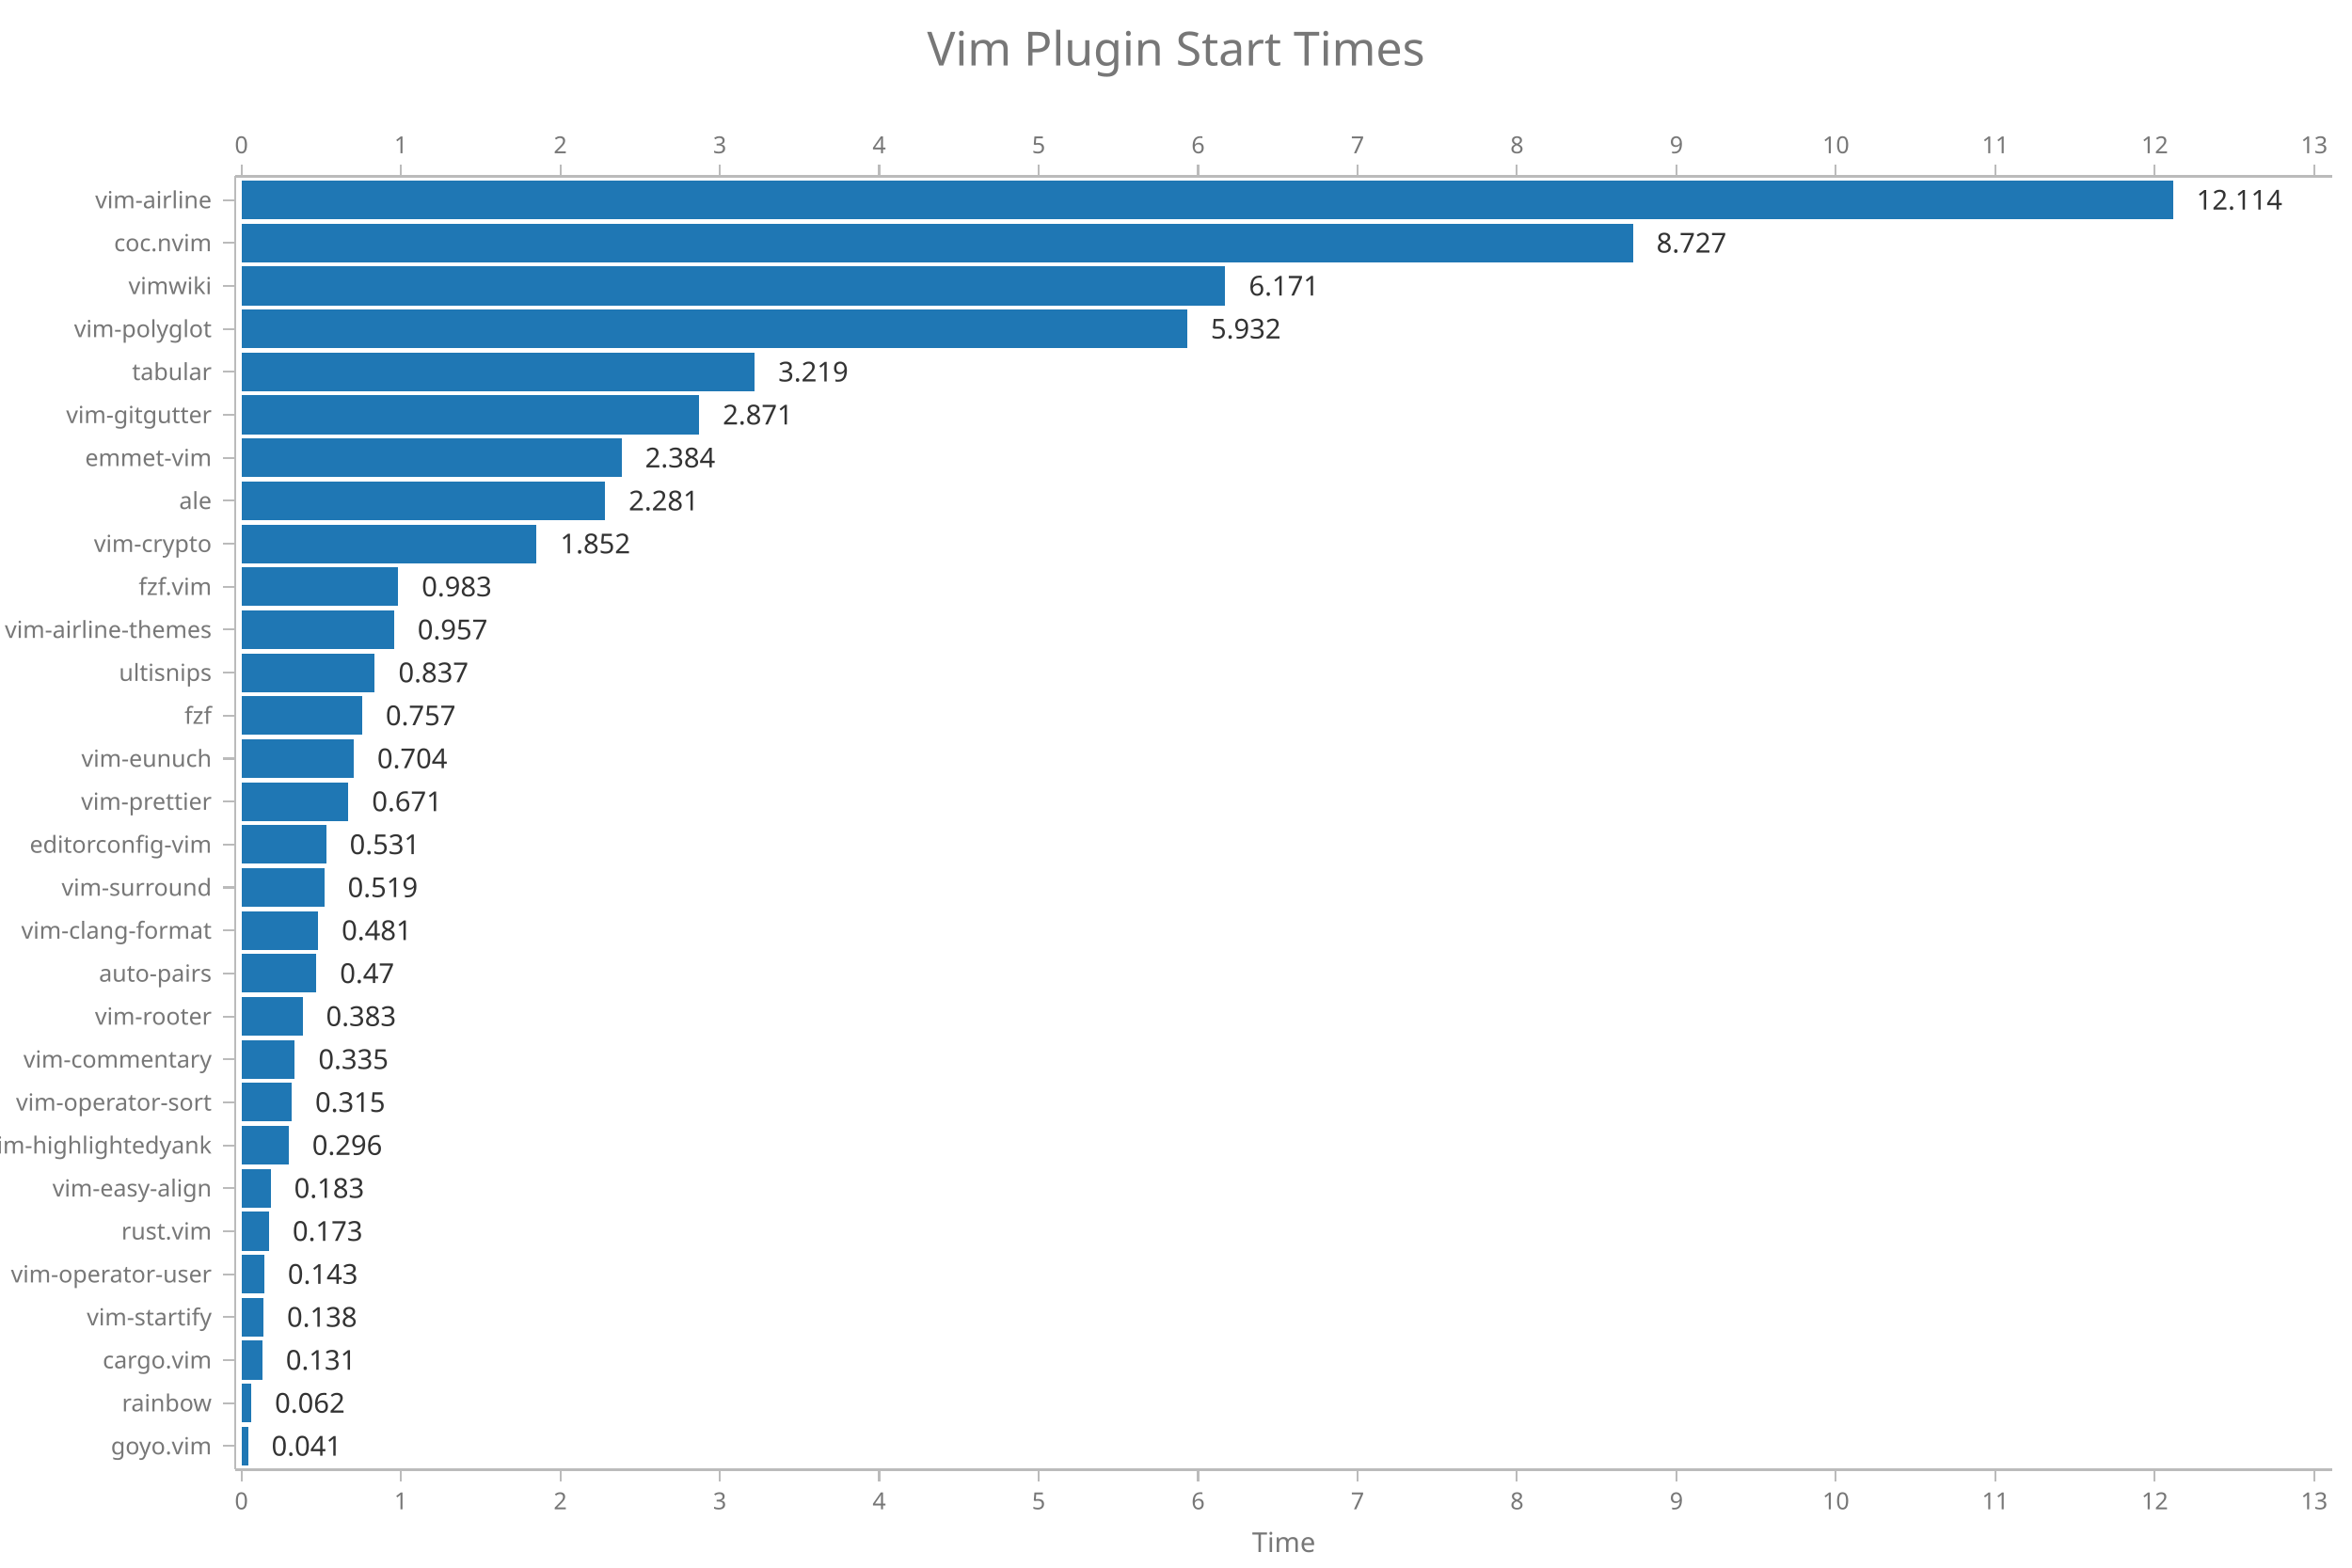
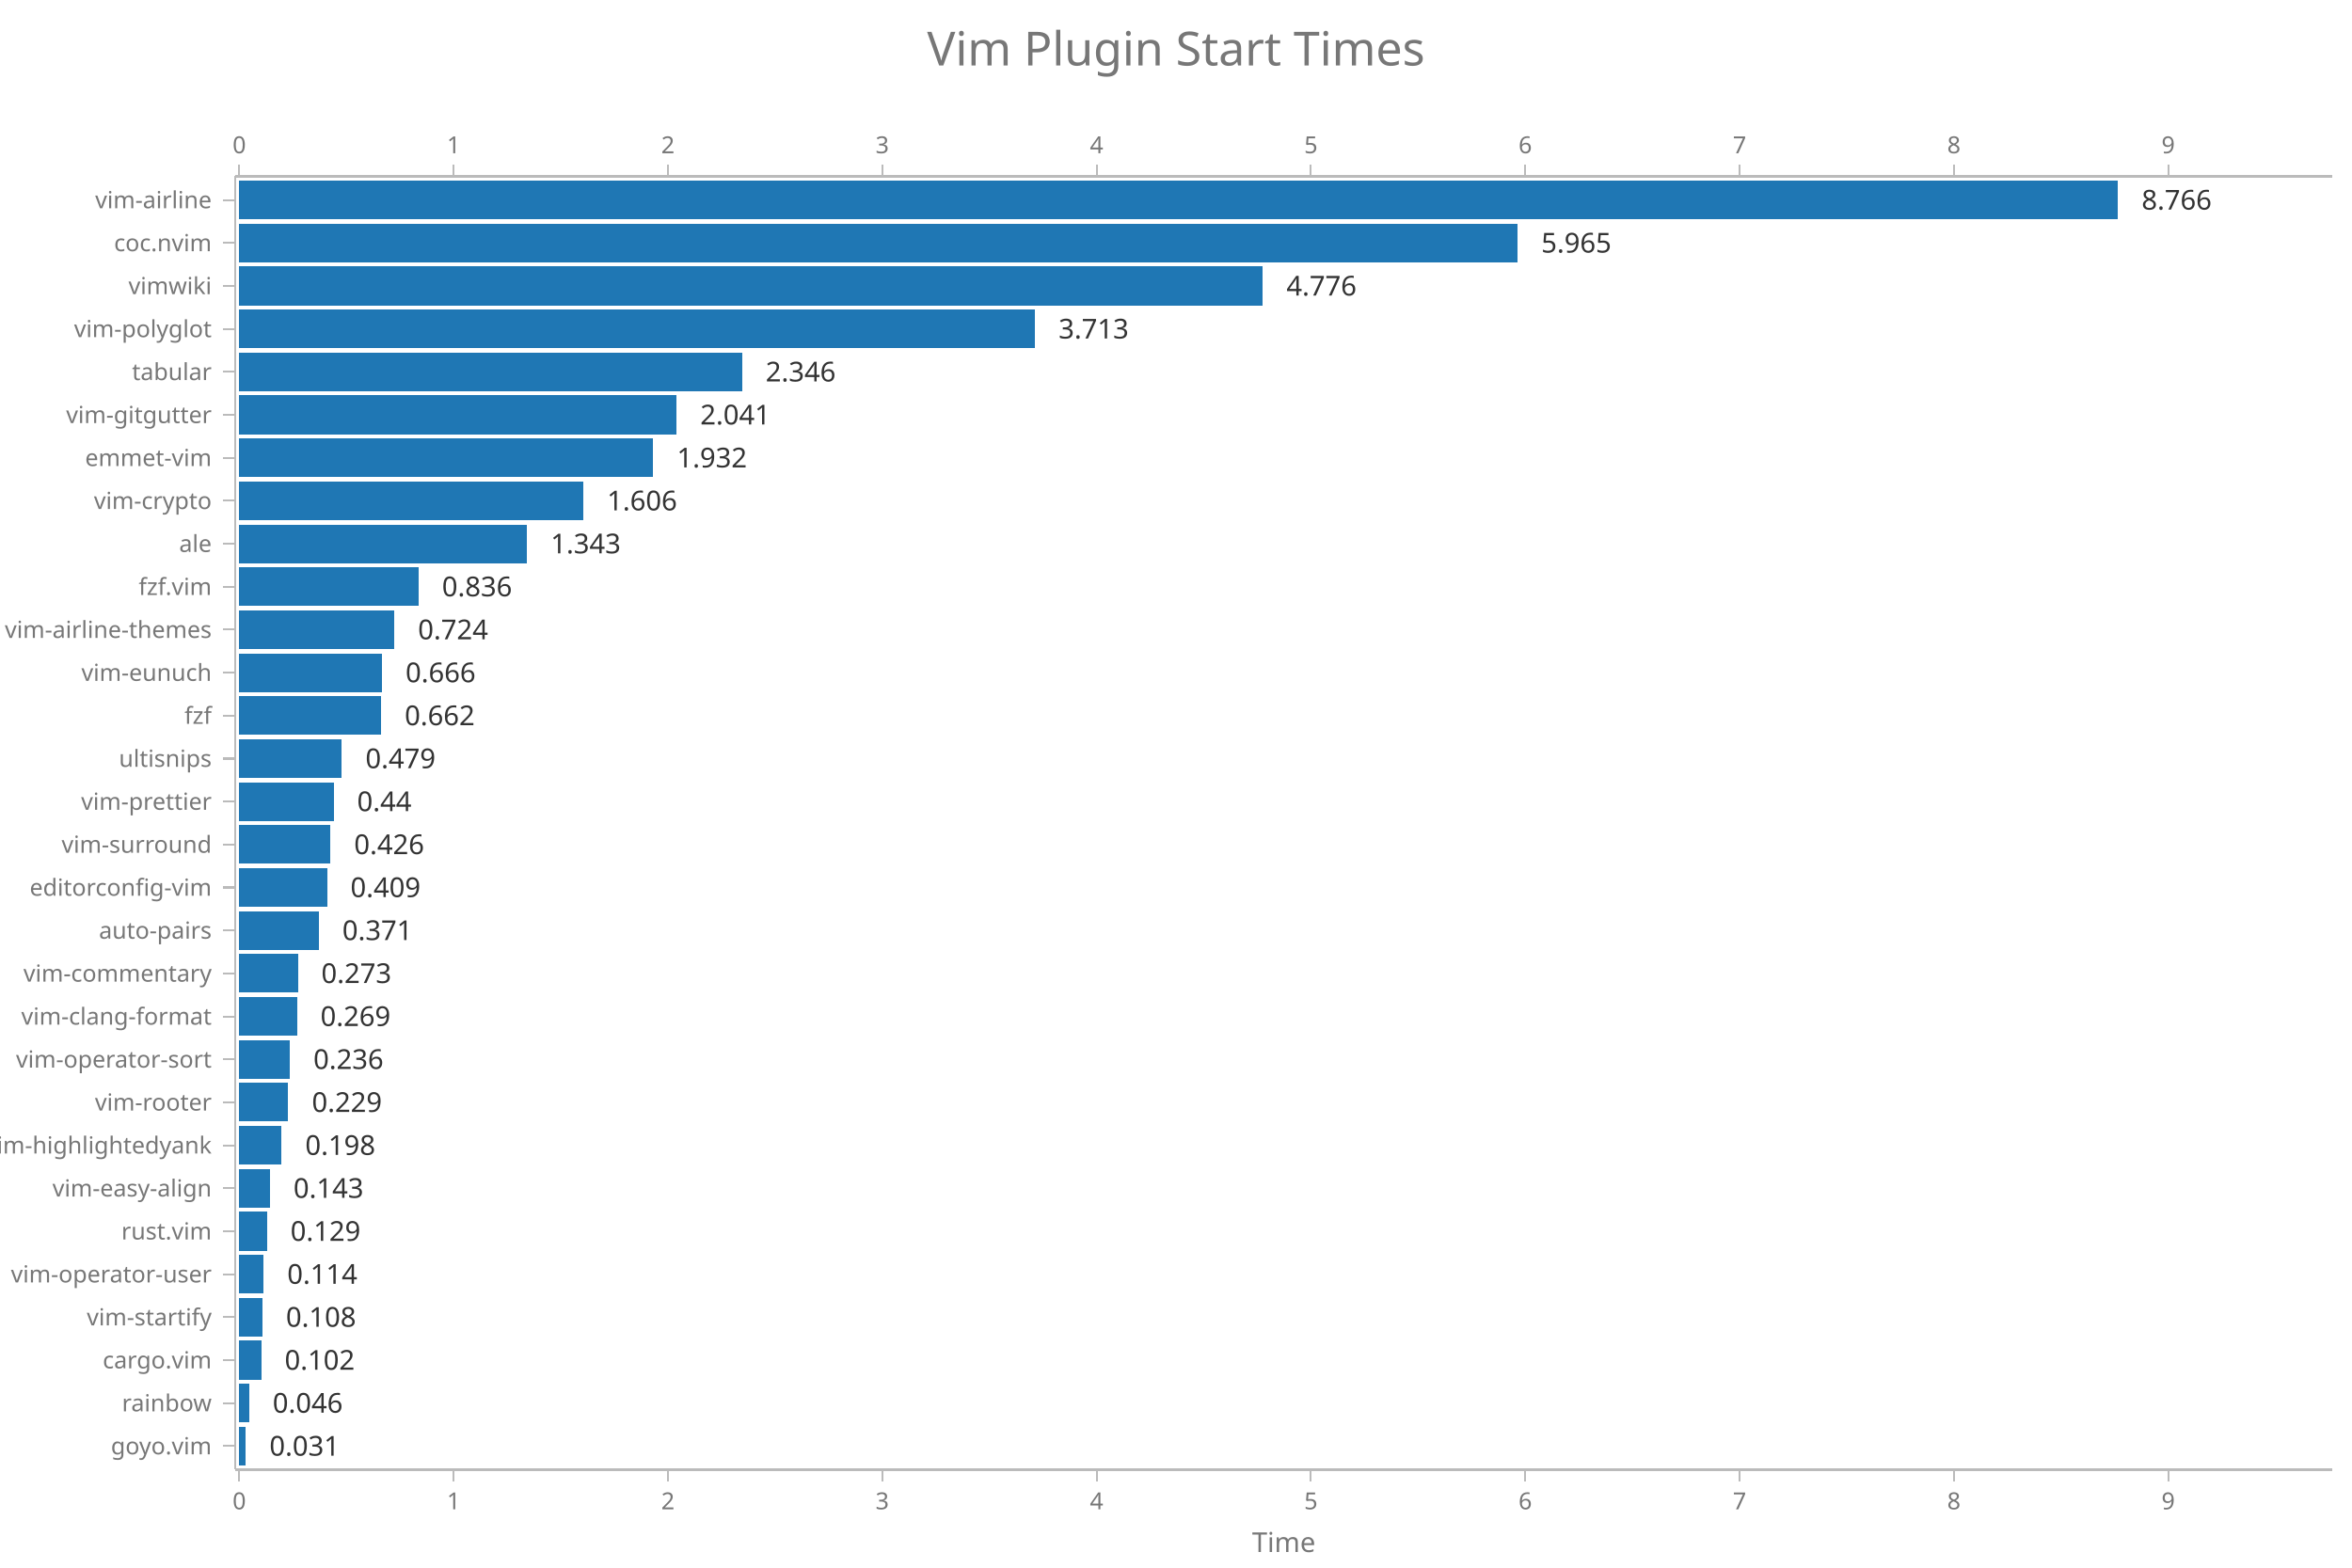
<svg xmlns="http://www.w3.org/2000/svg" height="800" viewBox="0 0 1200 800" width="1200">
  <g class="g-chart">
    <g class="g-title" transform="translate(600,25)">
      <text dy=".35em" fill="#777" font-family="sans-serif" font-size="24px" text-anchor="middle" x="0" y="0">
Vim Plugin Start Times
</text>
    </g>
    <g class="x-axis" transform="translate(120,90)">
      <line shape-rendering="crispEdges" stroke="#bbbbbb" stroke-width="1" x1="0" x2="1070" y1="0" y2="0" />
-       <g class="tick" transform="translate(3.17266,0)">
+       <g class="tick" transform="translate(2.07767,0)">
        <line shape-rendering="crispEdges" stroke="#bbbbbb" stroke-width="1px" x1="0" x2="0" y1="0" y2="-6" />
        <text dy=".35em" fill="#777" font-family="sans-serif" font-size="12px" text-anchor="middle" transform="rotate(0,0,-16)" x="0" y="-16">
0
</text>
      </g>
-       <g class="tick" transform="translate(84.52293,0)">
+       <g class="tick" transform="translate(111.4287,0)">
        <line shape-rendering="crispEdges" stroke="#bbbbbb" stroke-width="1px" x1="0" x2="0" y1="0" y2="-6" />
        <text dy=".35em" fill="#777" font-family="sans-serif" font-size="12px" text-anchor="middle" transform="rotate(0,0,-16)" x="0" y="-16">
1
</text>
      </g>
-       <g class="tick" transform="translate(165.8732,0)">
+       <g class="tick" transform="translate(220.7798,0)">
        <line shape-rendering="crispEdges" stroke="#bbbbbb" stroke-width="1px" x1="0" x2="0" y1="0" y2="-6" />
        <text dy=".35em" fill="#777" font-family="sans-serif" font-size="12px" text-anchor="middle" transform="rotate(0,0,-16)" x="0" y="-16">
2
</text>
      </g>
-       <g class="tick" transform="translate(247.2235,0)">
+       <g class="tick" transform="translate(330.1308,0)">
        <line shape-rendering="crispEdges" stroke="#bbbbbb" stroke-width="1px" x1="0" x2="0" y1="0" y2="-6" />
        <text dy=".35em" fill="#777" font-family="sans-serif" font-size="12px" text-anchor="middle" transform="rotate(0,0,-16)" x="0" y="-16">
3
</text>
      </g>
-       <g class="tick" transform="translate(328.5737,0)">
+       <g class="tick" transform="translate(439.4819,0)">
        <line shape-rendering="crispEdges" stroke="#bbbbbb" stroke-width="1px" x1="0" x2="0" y1="0" y2="-6" />
        <text dy=".35em" fill="#777" font-family="sans-serif" font-size="12px" text-anchor="middle" transform="rotate(0,0,-16)" x="0" y="-16">
4
</text>
      </g>
-       <g class="tick" transform="translate(409.924,0)">
+       <g class="tick" transform="translate(548.8329,0)">
        <line shape-rendering="crispEdges" stroke="#bbbbbb" stroke-width="1px" x1="0" x2="0" y1="0" y2="-6" />
        <text dy=".35em" fill="#777" font-family="sans-serif" font-size="12px" text-anchor="middle" transform="rotate(0,0,-16)" x="0" y="-16">
5
</text>
      </g>
-       <g class="tick" transform="translate(491.2743,0)">
+       <g class="tick" transform="translate(658.184,0)">
        <line shape-rendering="crispEdges" stroke="#bbbbbb" stroke-width="1px" x1="0" x2="0" y1="0" y2="-6" />
        <text dy=".35em" fill="#777" font-family="sans-serif" font-size="12px" text-anchor="middle" transform="rotate(0,0,-16)" x="0" y="-16">
6
</text>
      </g>
-       <g class="tick" transform="translate(572.6245,0)">
+       <g class="tick" transform="translate(767.535,0)">
        <line shape-rendering="crispEdges" stroke="#bbbbbb" stroke-width="1px" x1="0" x2="0" y1="0" y2="-6" />
        <text dy=".35em" fill="#777" font-family="sans-serif" font-size="12px" text-anchor="middle" transform="rotate(0,0,-16)" x="0" y="-16">
7
</text>
      </g>
-       <g class="tick" transform="translate(653.9747,0)">
+       <g class="tick" transform="translate(876.886,0)">
        <line shape-rendering="crispEdges" stroke="#bbbbbb" stroke-width="1px" x1="0" x2="0" y1="0" y2="-6" />
        <text dy=".35em" fill="#777" font-family="sans-serif" font-size="12px" text-anchor="middle" transform="rotate(0,0,-16)" x="0" y="-16">
8
</text>
      </g>
-       <g class="tick" transform="translate(735.325,0)">
+       <g class="tick" transform="translate(986.2371,0)">
        <line shape-rendering="crispEdges" stroke="#bbbbbb" stroke-width="1px" x1="0" x2="0" y1="0" y2="-6" />
        <text dy=".35em" fill="#777" font-family="sans-serif" font-size="12px" text-anchor="middle" transform="rotate(0,0,-16)" x="0" y="-16">
9
- </text>
-       </g>
-       <g class="tick" transform="translate(816.6752,0)">
-         <line shape-rendering="crispEdges" stroke="#bbbbbb" stroke-width="1px" x1="0" x2="0" y1="0" y2="-6" />
-         <text dy=".35em" fill="#777" font-family="sans-serif" font-size="12px" text-anchor="middle" transform="rotate(0,0,-16)" x="0" y="-16">
- 10
- </text>
-       </g>
-       <g class="tick" transform="translate(898.0255,0)">
-         <line shape-rendering="crispEdges" stroke="#bbbbbb" stroke-width="1px" x1="0" x2="0" y1="0" y2="-6" />
-         <text dy=".35em" fill="#777" font-family="sans-serif" font-size="12px" text-anchor="middle" transform="rotate(0,0,-16)" x="0" y="-16">
- 11
- </text>
-       </g>
-       <g class="tick" transform="translate(979.3758,0)">
-         <line shape-rendering="crispEdges" stroke="#bbbbbb" stroke-width="1px" x1="0" x2="0" y1="0" y2="-6" />
-         <text dy=".35em" fill="#777" font-family="sans-serif" font-size="12px" text-anchor="middle" transform="rotate(0,0,-16)" x="0" y="-16">
- 12
- </text>
-       </g>
-       <g class="tick" transform="translate(1060.726,0)">
-         <line shape-rendering="crispEdges" stroke="#bbbbbb" stroke-width="1px" x1="0" x2="0" y1="0" y2="-6" />
-         <text dy=".35em" fill="#777" font-family="sans-serif" font-size="12px" text-anchor="middle" transform="rotate(0,0,-16)" x="0" y="-16">
- 13
</text>
      </g>
    </g>
    <g class="x-axis" transform="translate(120,750)">
      <line shape-rendering="crispEdges" stroke="#bbbbbb" stroke-width="1" x1="0" x2="1070" y1="0" y2="0" />
-       <g class="tick" transform="translate(3.17266,0)">
+       <g class="tick" transform="translate(2.07767,0)">
        <line shape-rendering="crispEdges" stroke="#bbbbbb" stroke-width="1px" x1="0" x2="0" y1="0" y2="6" />
        <text dy=".35em" fill="#777" font-family="sans-serif" font-size="12px" text-anchor="middle" transform="rotate(0,0,16)" x="0" y="16">
0
</text>
      </g>
-       <g class="tick" transform="translate(84.52293,0)">
+       <g class="tick" transform="translate(111.4287,0)">
        <line shape-rendering="crispEdges" stroke="#bbbbbb" stroke-width="1px" x1="0" x2="0" y1="0" y2="6" />
        <text dy=".35em" fill="#777" font-family="sans-serif" font-size="12px" text-anchor="middle" transform="rotate(0,0,16)" x="0" y="16">
1
</text>
      </g>
-       <g class="tick" transform="translate(165.8732,0)">
+       <g class="tick" transform="translate(220.7798,0)">
        <line shape-rendering="crispEdges" stroke="#bbbbbb" stroke-width="1px" x1="0" x2="0" y1="0" y2="6" />
        <text dy=".35em" fill="#777" font-family="sans-serif" font-size="12px" text-anchor="middle" transform="rotate(0,0,16)" x="0" y="16">
2
</text>
      </g>
-       <g class="tick" transform="translate(247.2235,0)">
+       <g class="tick" transform="translate(330.1308,0)">
        <line shape-rendering="crispEdges" stroke="#bbbbbb" stroke-width="1px" x1="0" x2="0" y1="0" y2="6" />
        <text dy=".35em" fill="#777" font-family="sans-serif" font-size="12px" text-anchor="middle" transform="rotate(0,0,16)" x="0" y="16">
3
</text>
      </g>
-       <g class="tick" transform="translate(328.5737,0)">
+       <g class="tick" transform="translate(439.4819,0)">
        <line shape-rendering="crispEdges" stroke="#bbbbbb" stroke-width="1px" x1="0" x2="0" y1="0" y2="6" />
        <text dy=".35em" fill="#777" font-family="sans-serif" font-size="12px" text-anchor="middle" transform="rotate(0,0,16)" x="0" y="16">
4
</text>
      </g>
-       <g class="tick" transform="translate(409.924,0)">
+       <g class="tick" transform="translate(548.8329,0)">
        <line shape-rendering="crispEdges" stroke="#bbbbbb" stroke-width="1px" x1="0" x2="0" y1="0" y2="6" />
        <text dy=".35em" fill="#777" font-family="sans-serif" font-size="12px" text-anchor="middle" transform="rotate(0,0,16)" x="0" y="16">
5
</text>
      </g>
-       <g class="tick" transform="translate(491.2743,0)">
+       <g class="tick" transform="translate(658.184,0)">
        <line shape-rendering="crispEdges" stroke="#bbbbbb" stroke-width="1px" x1="0" x2="0" y1="0" y2="6" />
        <text dy=".35em" fill="#777" font-family="sans-serif" font-size="12px" text-anchor="middle" transform="rotate(0,0,16)" x="0" y="16">
6
</text>
      </g>
-       <g class="tick" transform="translate(572.6245,0)">
+       <g class="tick" transform="translate(767.535,0)">
        <line shape-rendering="crispEdges" stroke="#bbbbbb" stroke-width="1px" x1="0" x2="0" y1="0" y2="6" />
        <text dy=".35em" fill="#777" font-family="sans-serif" font-size="12px" text-anchor="middle" transform="rotate(0,0,16)" x="0" y="16">
7
</text>
      </g>
-       <g class="tick" transform="translate(653.9747,0)">
+       <g class="tick" transform="translate(876.886,0)">
        <line shape-rendering="crispEdges" stroke="#bbbbbb" stroke-width="1px" x1="0" x2="0" y1="0" y2="6" />
        <text dy=".35em" fill="#777" font-family="sans-serif" font-size="12px" text-anchor="middle" transform="rotate(0,0,16)" x="0" y="16">
8
</text>
      </g>
-       <g class="tick" transform="translate(735.325,0)">
+       <g class="tick" transform="translate(986.2371,0)">
        <line shape-rendering="crispEdges" stroke="#bbbbbb" stroke-width="1px" x1="0" x2="0" y1="0" y2="6" />
        <text dy=".35em" fill="#777" font-family="sans-serif" font-size="12px" text-anchor="middle" transform="rotate(0,0,16)" x="0" y="16">
9
- </text>
-       </g>
-       <g class="tick" transform="translate(816.6752,0)">
-         <line shape-rendering="crispEdges" stroke="#bbbbbb" stroke-width="1px" x1="0" x2="0" y1="0" y2="6" />
-         <text dy=".35em" fill="#777" font-family="sans-serif" font-size="12px" text-anchor="middle" transform="rotate(0,0,16)" x="0" y="16">
- 10
- </text>
-       </g>
-       <g class="tick" transform="translate(898.0255,0)">
-         <line shape-rendering="crispEdges" stroke="#bbbbbb" stroke-width="1px" x1="0" x2="0" y1="0" y2="6" />
-         <text dy=".35em" fill="#777" font-family="sans-serif" font-size="12px" text-anchor="middle" transform="rotate(0,0,16)" x="0" y="16">
- 11
- </text>
-       </g>
-       <g class="tick" transform="translate(979.3758,0)">
-         <line shape-rendering="crispEdges" stroke="#bbbbbb" stroke-width="1px" x1="0" x2="0" y1="0" y2="6" />
-         <text dy=".35em" fill="#777" font-family="sans-serif" font-size="12px" text-anchor="middle" transform="rotate(0,0,16)" x="0" y="16">
- 12
- </text>
-       </g>
-       <g class="tick" transform="translate(1060.726,0)">
-         <line shape-rendering="crispEdges" stroke="#bbbbbb" stroke-width="1px" x1="0" x2="0" y1="0" y2="6" />
-         <text dy=".35em" fill="#777" font-family="sans-serif" font-size="12px" text-anchor="middle" transform="rotate(0,0,16)" x="0" y="16">
- 13
</text>
      </g>
      <text fill="#777" font-family="sans-serif" font-size="14px" text-anchor="middle" transform="rotate(0)" x="535" y="42">
Time
</text>
    </g>
    <g class="y-axis" transform="translate(120,90)">
      <line shape-rendering="crispEdges" stroke="#bbbbbb" stroke-width="1" x1="0" x2="0" y1="0" y2="660" />
      <g class="tick" transform="translate(0,12.0598)">
        <line shape-rendering="crispEdges" stroke="#bbbbbb" stroke-width="1px" x1="0" x2="-6" y1="0" y2="0" />
        <text dy=".35em" fill="#777" font-family="sans-serif" font-size="12px" text-anchor="end" transform="rotate(0,-12,0)" x="-12" y="0">
vim-airline
</text>
      </g>
      <g class="tick" transform="translate(0,33.98671)">
        <line shape-rendering="crispEdges" stroke="#bbbbbb" stroke-width="1px" x1="0" x2="-6" y1="0" y2="0" />
        <text dy=".35em" fill="#777" font-family="sans-serif" font-size="12px" text-anchor="end" transform="rotate(0,-12,0)" x="-12" y="0">
coc.nvim
</text>
      </g>
      <g class="tick" transform="translate(0,55.91362)">
        <line shape-rendering="crispEdges" stroke="#bbbbbb" stroke-width="1px" x1="0" x2="-6" y1="0" y2="0" />
        <text dy=".35em" fill="#777" font-family="sans-serif" font-size="12px" text-anchor="end" transform="rotate(0,-12,0)" x="-12" y="0">
vimwiki
</text>
      </g>
      <g class="tick" transform="translate(0,77.84053)">
        <line shape-rendering="crispEdges" stroke="#bbbbbb" stroke-width="1px" x1="0" x2="-6" y1="0" y2="0" />
        <text dy=".35em" fill="#777" font-family="sans-serif" font-size="12px" text-anchor="end" transform="rotate(0,-12,0)" x="-12" y="0">
vim-polyglot
</text>
      </g>
      <g class="tick" transform="translate(0,99.76744)">
        <line shape-rendering="crispEdges" stroke="#bbbbbb" stroke-width="1px" x1="0" x2="-6" y1="0" y2="0" />
        <text dy=".35em" fill="#777" font-family="sans-serif" font-size="12px" text-anchor="end" transform="rotate(0,-12,0)" x="-12" y="0">
tabular
</text>
      </g>
      <g class="tick" transform="translate(0,121.6944)">
        <line shape-rendering="crispEdges" stroke="#bbbbbb" stroke-width="1px" x1="0" x2="-6" y1="0" y2="0" />
        <text dy=".35em" fill="#777" font-family="sans-serif" font-size="12px" text-anchor="end" transform="rotate(0,-12,0)" x="-12" y="0">
vim-gitgutter
</text>
      </g>
      <g class="tick" transform="translate(0,143.6213)">
        <line shape-rendering="crispEdges" stroke="#bbbbbb" stroke-width="1px" x1="0" x2="-6" y1="0" y2="0" />
        <text dy=".35em" fill="#777" font-family="sans-serif" font-size="12px" text-anchor="end" transform="rotate(0,-12,0)" x="-12" y="0">
emmet-vim
</text>
      </g>
      <g class="tick" transform="translate(0,165.5482)">
        <line shape-rendering="crispEdges" stroke="#bbbbbb" stroke-width="1px" x1="0" x2="-6" y1="0" y2="0" />
        <text dy=".35em" fill="#777" font-family="sans-serif" font-size="12px" text-anchor="end" transform="rotate(0,-12,0)" x="-12" y="0">
+ vim-crypto
+ </text>
+       </g>
+       <g class="tick" transform="translate(0,187.4751)">
+         <line shape-rendering="crispEdges" stroke="#bbbbbb" stroke-width="1px" x1="0" x2="-6" y1="0" y2="0" />
+         <text dy=".35em" fill="#777" font-family="sans-serif" font-size="12px" text-anchor="end" transform="rotate(0,-12,0)" x="-12" y="0">
ale
</text>
      </g>
-       <g class="tick" transform="translate(0,187.4751)">
-         <line shape-rendering="crispEdges" stroke="#bbbbbb" stroke-width="1px" x1="0" x2="-6" y1="0" y2="0" />
-         <text dy=".35em" fill="#777" font-family="sans-serif" font-size="12px" text-anchor="end" transform="rotate(0,-12,0)" x="-12" y="0">
- vim-crypto
- </text>
-       </g>
      <g class="tick" transform="translate(0,209.402)">
        <line shape-rendering="crispEdges" stroke="#bbbbbb" stroke-width="1px" x1="0" x2="-6" y1="0" y2="0" />
        <text dy=".35em" fill="#777" font-family="sans-serif" font-size="12px" text-anchor="end" transform="rotate(0,-12,0)" x="-12" y="0">
fzf.vim
</text>
      </g>
      <g class="tick" transform="translate(0,231.3289)">
        <line shape-rendering="crispEdges" stroke="#bbbbbb" stroke-width="1px" x1="0" x2="-6" y1="0" y2="0" />
        <text dy=".35em" fill="#777" font-family="sans-serif" font-size="12px" text-anchor="end" transform="rotate(0,-12,0)" x="-12" y="0">
vim-airline-themes
</text>
      </g>
      <g class="tick" transform="translate(0,253.2558)">
        <line shape-rendering="crispEdges" stroke="#bbbbbb" stroke-width="1px" x1="0" x2="-6" y1="0" y2="0" />
        <text dy=".35em" fill="#777" font-family="sans-serif" font-size="12px" text-anchor="end" transform="rotate(0,-12,0)" x="-12" y="0">
+ vim-eunuch
+ </text>
+       </g>
+       <g class="tick" transform="translate(0,275.1827)">
+         <line shape-rendering="crispEdges" stroke="#bbbbbb" stroke-width="1px" x1="0" x2="-6" y1="0" y2="0" />
+         <text dy=".35em" fill="#777" font-family="sans-serif" font-size="12px" text-anchor="end" transform="rotate(0,-12,0)" x="-12" y="0">
+ fzf
+ </text>
+       </g>
+       <g class="tick" transform="translate(0,297.1096)">
+         <line shape-rendering="crispEdges" stroke="#bbbbbb" stroke-width="1px" x1="0" x2="-6" y1="0" y2="0" />
+         <text dy=".35em" fill="#777" font-family="sans-serif" font-size="12px" text-anchor="end" transform="rotate(0,-12,0)" x="-12" y="0">
ultisnips
</text>
      </g>
-       <g class="tick" transform="translate(0,275.1827)">
-         <line shape-rendering="crispEdges" stroke="#bbbbbb" stroke-width="1px" x1="0" x2="-6" y1="0" y2="0" />
-         <text dy=".35em" fill="#777" font-family="sans-serif" font-size="12px" text-anchor="end" transform="rotate(0,-12,0)" x="-12" y="0">
- fzf
- </text>
-       </g>
-       <g class="tick" transform="translate(0,297.1096)">
-         <line shape-rendering="crispEdges" stroke="#bbbbbb" stroke-width="1px" x1="0" x2="-6" y1="0" y2="0" />
-         <text dy=".35em" fill="#777" font-family="sans-serif" font-size="12px" text-anchor="end" transform="rotate(0,-12,0)" x="-12" y="0">
- vim-eunuch
- </text>
-       </g>
      <g class="tick" transform="translate(0,319.0365)">
        <line shape-rendering="crispEdges" stroke="#bbbbbb" stroke-width="1px" x1="0" x2="-6" y1="0" y2="0" />
        <text dy=".35em" fill="#777" font-family="sans-serif" font-size="12px" text-anchor="end" transform="rotate(0,-12,0)" x="-12" y="0">
vim-prettier
</text>
      </g>
      <g class="tick" transform="translate(0,340.9634)">
        <line shape-rendering="crispEdges" stroke="#bbbbbb" stroke-width="1px" x1="0" x2="-6" y1="0" y2="0" />
        <text dy=".35em" fill="#777" font-family="sans-serif" font-size="12px" text-anchor="end" transform="rotate(0,-12,0)" x="-12" y="0">
+ vim-surround
+ </text>
+       </g>
+       <g class="tick" transform="translate(0,362.8904)">
+         <line shape-rendering="crispEdges" stroke="#bbbbbb" stroke-width="1px" x1="0" x2="-6" y1="0" y2="0" />
+         <text dy=".35em" fill="#777" font-family="sans-serif" font-size="12px" text-anchor="end" transform="rotate(0,-12,0)" x="-12" y="0">
editorconfig-vim
</text>
      </g>
-       <g class="tick" transform="translate(0,362.8904)">
-         <line shape-rendering="crispEdges" stroke="#bbbbbb" stroke-width="1px" x1="0" x2="-6" y1="0" y2="0" />
-         <text dy=".35em" fill="#777" font-family="sans-serif" font-size="12px" text-anchor="end" transform="rotate(0,-12,0)" x="-12" y="0">
- vim-surround
- </text>
-       </g>
      <g class="tick" transform="translate(0,384.8173)">
        <line shape-rendering="crispEdges" stroke="#bbbbbb" stroke-width="1px" x1="0" x2="-6" y1="0" y2="0" />
        <text dy=".35em" fill="#777" font-family="sans-serif" font-size="12px" text-anchor="end" transform="rotate(0,-12,0)" x="-12" y="0">
+ auto-pairs
+ </text>
+       </g>
+       <g class="tick" transform="translate(0,406.7442)">
+         <line shape-rendering="crispEdges" stroke="#bbbbbb" stroke-width="1px" x1="0" x2="-6" y1="0" y2="0" />
+         <text dy=".35em" fill="#777" font-family="sans-serif" font-size="12px" text-anchor="end" transform="rotate(0,-12,0)" x="-12" y="0">
+ vim-commentary
+ </text>
+       </g>
+       <g class="tick" transform="translate(0,428.6711)">
+         <line shape-rendering="crispEdges" stroke="#bbbbbb" stroke-width="1px" x1="0" x2="-6" y1="0" y2="0" />
+         <text dy=".35em" fill="#777" font-family="sans-serif" font-size="12px" text-anchor="end" transform="rotate(0,-12,0)" x="-12" y="0">
vim-clang-format
</text>
      </g>
-       <g class="tick" transform="translate(0,406.7442)">
-         <line shape-rendering="crispEdges" stroke="#bbbbbb" stroke-width="1px" x1="0" x2="-6" y1="0" y2="0" />
-         <text dy=".35em" fill="#777" font-family="sans-serif" font-size="12px" text-anchor="end" transform="rotate(0,-12,0)" x="-12" y="0">
- auto-pairs
- </text>
-       </g>
-       <g class="tick" transform="translate(0,428.6711)">
+       <g class="tick" transform="translate(0,450.598)">
+         <line shape-rendering="crispEdges" stroke="#bbbbbb" stroke-width="1px" x1="0" x2="-6" y1="0" y2="0" />
+         <text dy=".35em" fill="#777" font-family="sans-serif" font-size="12px" text-anchor="end" transform="rotate(0,-12,0)" x="-12" y="0">
+ vim-operator-sort
+ </text>
+       </g>
+       <g class="tick" transform="translate(0,472.5249)">
        <line shape-rendering="crispEdges" stroke="#bbbbbb" stroke-width="1px" x1="0" x2="-6" y1="0" y2="0" />
        <text dy=".35em" fill="#777" font-family="sans-serif" font-size="12px" text-anchor="end" transform="rotate(0,-12,0)" x="-12" y="0">
vim-rooter
- </text>
-       </g>
-       <g class="tick" transform="translate(0,450.598)">
-         <line shape-rendering="crispEdges" stroke="#bbbbbb" stroke-width="1px" x1="0" x2="-6" y1="0" y2="0" />
-         <text dy=".35em" fill="#777" font-family="sans-serif" font-size="12px" text-anchor="end" transform="rotate(0,-12,0)" x="-12" y="0">
- vim-commentary
- </text>
-       </g>
-       <g class="tick" transform="translate(0,472.5249)">
-         <line shape-rendering="crispEdges" stroke="#bbbbbb" stroke-width="1px" x1="0" x2="-6" y1="0" y2="0" />
-         <text dy=".35em" fill="#777" font-family="sans-serif" font-size="12px" text-anchor="end" transform="rotate(0,-12,0)" x="-12" y="0">
- vim-operator-sort
</text>
      </g>
      <g class="tick" transform="translate(0,494.4518)">
        <line shape-rendering="crispEdges" stroke="#bbbbbb" stroke-width="1px" x1="0" x2="-6" y1="0" y2="0" />
        <text dy=".35em" fill="#777" font-family="sans-serif" font-size="12px" text-anchor="end" transform="rotate(0,-12,0)" x="-12" y="0">
vim-highlightedyank
</text>
      </g>
      <g class="tick" transform="translate(0,516.3787)">
        <line shape-rendering="crispEdges" stroke="#bbbbbb" stroke-width="1px" x1="0" x2="-6" y1="0" y2="0" />
        <text dy=".35em" fill="#777" font-family="sans-serif" font-size="12px" text-anchor="end" transform="rotate(0,-12,0)" x="-12" y="0">
vim-easy-align
</text>
      </g>
      <g class="tick" transform="translate(0,538.3057)">
        <line shape-rendering="crispEdges" stroke="#bbbbbb" stroke-width="1px" x1="0" x2="-6" y1="0" y2="0" />
        <text dy=".35em" fill="#777" font-family="sans-serif" font-size="12px" text-anchor="end" transform="rotate(0,-12,0)" x="-12" y="0">
rust.vim
</text>
      </g>
      <g class="tick" transform="translate(0,560.2325)">
        <line shape-rendering="crispEdges" stroke="#bbbbbb" stroke-width="1px" x1="0" x2="-6" y1="0" y2="0" />
        <text dy=".35em" fill="#777" font-family="sans-serif" font-size="12px" text-anchor="end" transform="rotate(0,-12,0)" x="-12" y="0">
vim-operator-user
</text>
      </g>
      <g class="tick" transform="translate(0,582.1595)">
        <line shape-rendering="crispEdges" stroke="#bbbbbb" stroke-width="1px" x1="0" x2="-6" y1="0" y2="0" />
        <text dy=".35em" fill="#777" font-family="sans-serif" font-size="12px" text-anchor="end" transform="rotate(0,-12,0)" x="-12" y="0">
vim-startify
</text>
      </g>
      <g class="tick" transform="translate(0,604.0864)">
        <line shape-rendering="crispEdges" stroke="#bbbbbb" stroke-width="1px" x1="0" x2="-6" y1="0" y2="0" />
        <text dy=".35em" fill="#777" font-family="sans-serif" font-size="12px" text-anchor="end" transform="rotate(0,-12,0)" x="-12" y="0">
cargo.vim
</text>
      </g>
      <g class="tick" transform="translate(0,626.0133)">
        <line shape-rendering="crispEdges" stroke="#bbbbbb" stroke-width="1px" x1="0" x2="-6" y1="0" y2="0" />
        <text dy=".35em" fill="#777" font-family="sans-serif" font-size="12px" text-anchor="end" transform="rotate(0,-12,0)" x="-12" y="0">
rainbow
</text>
      </g>
      <g class="tick" transform="translate(0,647.9402)">
        <line shape-rendering="crispEdges" stroke="#bbbbbb" stroke-width="1px" x1="0" x2="-6" y1="0" y2="0" />
        <text dy=".35em" fill="#777" font-family="sans-serif" font-size="12px" text-anchor="end" transform="rotate(0,-12,0)" x="-12" y="0">
goyo.vim
</text>
      </g>
    </g>
    <g class="g-view" transform="translate(120,90)">
      <g>
+         <g class="bar" transform="translate(0,199.5349)">
+           <rect fill="#1f77b4" height="19.734" shape-rendering="crispEdges" width="91.417" x="2.078" y="0" />
+           <text dy=".35em" fill="#333" font-family="sans-serif" font-size="14px" text-anchor="start" x="105.495" y="9.867">
+ 0.836
+ </text>
+         </g>
+         <g class="bar" transform="translate(0,133.7542)">
+           <rect fill="#1f77b4" height="19.734" shape-rendering="crispEdges" width="211.266" x="2.078" y="0" />
+           <text dy=".35em" fill="#333" font-family="sans-serif" font-size="14px" text-anchor="start" x="225.344" y="9.867">
+ 1.932
+ </text>
+         </g>
+         <g class="bar" transform="translate(0,67.97342)">
+           <rect fill="#1f77b4" height="19.734" shape-rendering="crispEdges" width="406.02" x="2.078" y="0" />
+           <text dy=".35em" fill="#333" font-family="sans-serif" font-size="14px" text-anchor="start" x="420.098" y="9.867">
+ 3.713
+ </text>
+         </g>
+         <g class="bar" transform="translate(0,396.8771)">
+           <rect fill="#1f77b4" height="19.734" shape-rendering="crispEdges" width="29.853" x="2.078" y="0" />
+           <text dy=".35em" fill="#333" font-family="sans-serif" font-size="14px" text-anchor="start" x="43.931" y="9.867">
+ 0.273
+ </text>
+         </g>
+         <g class="bar" transform="translate(0,2.192688)">
+           <rect fill="#1f77b4" height="19.734" shape-rendering="crispEdges" width="958.571" x="2.078" y="0" />
+           <text dy=".35em" fill="#333" font-family="sans-serif" font-size="14px" text-anchor="start" x="972.649" y="9.867">
+ 8.766
+ </text>
+         </g>
        <g class="bar" transform="translate(0,462.6578)">
-           <rect fill="#1f77b4" height="19.734" shape-rendering="crispEdges" width="25.625" x="3.173" y="0" />
-           <text dy=".35em" fill="#333" font-family="sans-serif" font-size="14px" text-anchor="start" x="40.798" y="9.867">
- 0.315
+           <rect fill="#1f77b4" height="19.734" shape-rendering="crispEdges" width="25.041" x="2.078" y="0" />
+           <text dy=".35em" fill="#333" font-family="sans-serif" font-size="14px" text-anchor="start" x="39.119" y="9.867">
+ 0.229
+ </text>
+         </g>
+         <g class="bar" transform="translate(0,484.5847)">
+           <rect fill="#1f77b4" height="19.734" shape-rendering="crispEdges" width="21.652" x="2.078" y="0" />
+           <text dy=".35em" fill="#333" font-family="sans-serif" font-size="14px" text-anchor="start" x="35.729" y="9.867">
+ 0.198
+ </text>
+         </g>
+         <g class="bar" transform="translate(0,265.3156)">
+           <rect fill="#1f77b4" height="19.734" shape-rendering="crispEdges" width="72.39" x="2.078" y="0" />
+           <text dy=".35em" fill="#333" font-family="sans-serif" font-size="14px" text-anchor="start" x="86.468" y="9.867">
+ 0.662
+ </text>
+         </g>
+         <g class="bar" transform="translate(0,243.3887)">
+           <rect fill="#1f77b4" height="19.734" shape-rendering="crispEdges" width="72.828" x="2.078" y="0" />
+           <text dy=".35em" fill="#333" font-family="sans-serif" font-size="14px" text-anchor="start" x="86.905" y="9.867">
+ 0.666
+ </text>
+         </g>
+         <g class="bar" transform="translate(0,353.0233)">
+           <rect fill="#1f77b4" height="19.734" shape-rendering="crispEdges" width="44.725" x="2.078" y="0" />
+           <text dy=".35em" fill="#333" font-family="sans-serif" font-size="14px" text-anchor="start" x="58.802" y="9.867">
+ 0.409
+ </text>
+         </g>
+         <g class="bar" transform="translate(0,374.9502)">
+           <rect fill="#1f77b4" height="19.734" shape-rendering="crispEdges" width="40.569" x="2.078" y="0" />
+           <text dy=".35em" fill="#333" font-family="sans-serif" font-size="14px" text-anchor="start" x="54.647" y="9.867">
+ 0.371
+ </text>
+         </g>
+         <g class="bar" transform="translate(0,638.0731)">
+           <rect fill="#1f77b4" height="19.734" shape-rendering="crispEdges" width="3.39" x="2.078" y="0" />
+           <text dy=".35em" fill="#333" font-family="sans-serif" font-size="14px" text-anchor="start" x="17.468" y="9.867">
+ 0.031
+ </text>
+         </g>
+         <g class="bar" transform="translate(0,528.4385)">
+           <rect fill="#1f77b4" height="19.734" shape-rendering="crispEdges" width="14.106" x="2.078" y="0" />
+           <text dy=".35em" fill="#333" font-family="sans-serif" font-size="14px" text-anchor="start" x="28.184" y="9.867">
+ 0.129
+ </text>
+         </g>
+         <g class="bar" transform="translate(0,331.0963)">
+           <rect fill="#1f77b4" height="19.734" shape-rendering="crispEdges" width="46.584" x="2.078" y="0" />
+           <text dy=".35em" fill="#333" font-family="sans-serif" font-size="14px" text-anchor="start" x="60.661" y="9.867">
+ 0.426
+ </text>
+         </g>
+         <g class="bar" transform="translate(0,572.2924)">
+           <rect fill="#1f77b4" height="19.734" shape-rendering="crispEdges" width="11.81" x="2.078" y="0" />
+           <text dy=".35em" fill="#333" font-family="sans-serif" font-size="14px" text-anchor="start" x="25.888" y="9.867">
+ 0.108
+ </text>
+         </g>
+         <g class="bar" transform="translate(0,287.2425)">
+           <rect fill="#1f77b4" height="19.734" shape-rendering="crispEdges" width="52.379" x="2.078" y="0" />
+           <text dy=".35em" fill="#333" font-family="sans-serif" font-size="14px" text-anchor="start" x="66.457" y="9.867">
+ 0.479
+ </text>
+         </g>
+         <g class="bar" transform="translate(0,506.5116)">
+           <rect fill="#1f77b4" height="19.734" shape-rendering="crispEdges" width="15.637" x="2.078" y="0" />
+           <text dy=".35em" fill="#333" font-family="sans-serif" font-size="14px" text-anchor="start" x="29.715" y="9.867">
+ 0.143
+ </text>
+         </g>
+         <g class="bar" transform="translate(0,177.608)">
+           <rect fill="#1f77b4" height="19.734" shape-rendering="crispEdges" width="146.858" x="2.078" y="0" />
+           <text dy=".35em" fill="#333" font-family="sans-serif" font-size="14px" text-anchor="start" x="160.936" y="9.867">
+ 1.343
+ </text>
+         </g>
+         <g class="bar" transform="translate(0,46.04651)">
+           <rect fill="#1f77b4" height="19.734" shape-rendering="crispEdges" width="522.261" x="2.078" y="0" />
+           <text dy=".35em" fill="#333" font-family="sans-serif" font-size="14px" text-anchor="start" x="536.338" y="9.867">
+ 4.776
+ </text>
+         </g>
+         <g class="bar" transform="translate(0,418.804)">
+           <rect fill="#1f77b4" height="19.734" shape-rendering="crispEdges" width="29.415" x="2.078" y="0" />
+           <text dy=".35em" fill="#333" font-family="sans-serif" font-size="14px" text-anchor="start" x="43.493" y="9.867">
+ 0.269
+ </text>
+         </g>
+         <g class="bar" transform="translate(0,616.1462)">
+           <rect fill="#1f77b4" height="19.734" shape-rendering="crispEdges" width="5.03" x="2.078" y="0" />
+           <text dy=".35em" fill="#333" font-family="sans-serif" font-size="14px" text-anchor="start" x="19.108" y="9.867">
+ 0.046
+ </text>
+         </g>
+         <g class="bar" transform="translate(0,594.2193)">
+           <rect fill="#1f77b4" height="19.734" shape-rendering="crispEdges" width="11.154" x="2.078" y="0" />
+           <text dy=".35em" fill="#333" font-family="sans-serif" font-size="14px" text-anchor="start" x="25.231" y="9.867">
+ 0.102
+ </text>
+         </g>
+         <g class="bar" transform="translate(0,221.4618)">
+           <rect fill="#1f77b4" height="19.734" shape-rendering="crispEdges" width="79.17" x="2.078" y="0" />
+           <text dy=".35em" fill="#333" font-family="sans-serif" font-size="14px" text-anchor="start" x="93.248" y="9.867">
+ 0.724
+ </text>
+         </g>
+         <g class="bar" transform="translate(0,155.6811)">
+           <rect fill="#1f77b4" height="19.734" shape-rendering="crispEdges" width="175.618" x="2.078" y="0" />
+           <text dy=".35em" fill="#333" font-family="sans-serif" font-size="14px" text-anchor="start" x="189.695" y="9.867">
+ 1.606
</text>
        </g>
        <g class="bar" transform="translate(0,111.8272)">
-           <rect fill="#1f77b4" height="19.734" shape-rendering="crispEdges" width="233.557" x="3.173" y="0" />
-           <text dy=".35em" fill="#333" font-family="sans-serif" font-size="14px" text-anchor="start" x="248.729" y="9.867">
- 2.871
- </text>
-         </g>
-         <g class="bar" transform="translate(0,528.4385)">
-           <rect fill="#1f77b4" height="19.734" shape-rendering="crispEdges" width="14.074" x="3.173" y="0" />
-           <text dy=".35em" fill="#333" font-family="sans-serif" font-size="14px" text-anchor="start" x="29.246" y="9.867">
- 0.173
- </text>
-         </g>
-         <g class="bar" transform="translate(0,374.9502)">
-           <rect fill="#1f77b4" height="19.734" shape-rendering="crispEdges" width="39.129" x="3.173" y="0" />
-           <text dy=".35em" fill="#333" font-family="sans-serif" font-size="14px" text-anchor="start" x="54.302" y="9.867">
- 0.481
- </text>
-         </g>
-         <g class="bar" transform="translate(0,331.0963)">
-           <rect fill="#1f77b4" height="19.734" shape-rendering="crispEdges" width="43.197" x="3.173" y="0" />
-           <text dy=".35em" fill="#333" font-family="sans-serif" font-size="14px" text-anchor="start" x="58.37" y="9.867">
- 0.531
+           <rect fill="#1f77b4" height="19.734" shape-rendering="crispEdges" width="223.185" x="2.078" y="0" />
+           <text dy=".35em" fill="#333" font-family="sans-serif" font-size="14px" text-anchor="start" x="237.263" y="9.867">
+ 2.041
+ </text>
+         </g>
+         <g class="bar" transform="translate(0,440.7309)">
+           <rect fill="#1f77b4" height="19.734" shape-rendering="crispEdges" width="25.807" x="2.078" y="0" />
+           <text dy=".35em" fill="#333" font-family="sans-serif" font-size="14px" text-anchor="start" x="39.885" y="9.867">
+ 0.236
+ </text>
+         </g>
+         <g class="bar" transform="translate(0,550.3654)">
+           <rect fill="#1f77b4" height="19.734" shape-rendering="crispEdges" width="12.466" x="2.078" y="0" />
+           <text dy=".35em" fill="#333" font-family="sans-serif" font-size="14px" text-anchor="start" x="26.544" y="9.867">
+ 0.114
+ </text>
+         </g>
+         <g class="bar" transform="translate(0,309.1694)">
+           <rect fill="#1f77b4" height="19.734" shape-rendering="crispEdges" width="48.114" x="2.078" y="0" />
+           <text dy=".35em" fill="#333" font-family="sans-serif" font-size="14px" text-anchor="start" x="62.192" y="9.867">
+ 0.44
+ </text>
+         </g>
+         <g class="bar" transform="translate(0,89.90033)">
+           <rect fill="#1f77b4" height="19.734" shape-rendering="crispEdges" width="256.538" x="2.078" y="0" />
+           <text dy=".35em" fill="#333" font-family="sans-serif" font-size="14px" text-anchor="start" x="270.615" y="9.867">
+ 2.346
</text>
        </g>
        <g class="bar" transform="translate(0,24.1196)">
-           <rect fill="#1f77b4" height="19.734" shape-rendering="crispEdges" width="709.944" x="3.173" y="0" />
-           <text dy=".35em" fill="#333" font-family="sans-serif" font-size="14px" text-anchor="start" x="725.116" y="9.867">
- 8.727
- </text>
-         </g>
-         <g class="bar" transform="translate(0,506.5116)">
-           <rect fill="#1f77b4" height="19.734" shape-rendering="crispEdges" width="14.887" x="3.173" y="0" />
-           <text dy=".35em" fill="#333" font-family="sans-serif" font-size="14px" text-anchor="start" x="30.06" y="9.867">
- 0.183
- </text>
-         </g>
-         <g class="bar" transform="translate(0,594.2193)">
-           <rect fill="#1f77b4" height="19.734" shape-rendering="crispEdges" width="10.657" x="3.173" y="0" />
-           <text dy=".35em" fill="#333" font-family="sans-serif" font-size="14px" text-anchor="start" x="25.83" y="9.867">
- 0.131
- </text>
-         </g>
-         <g class="bar" transform="translate(0,177.608)">
-           <rect fill="#1f77b4" height="19.734" shape-rendering="crispEdges" width="150.661" x="3.173" y="0" />
-           <text dy=".35em" fill="#333" font-family="sans-serif" font-size="14px" text-anchor="start" x="165.833" y="9.867">
- 1.852
- </text>
-         </g>
-         <g class="bar" transform="translate(0,46.04651)">
-           <rect fill="#1f77b4" height="19.734" shape-rendering="crispEdges" width="502.012" x="3.173" y="0" />
-           <text dy=".35em" fill="#333" font-family="sans-serif" font-size="14px" text-anchor="start" x="517.185" y="9.867">
- 6.171
- </text>
-         </g>
-         <g class="bar" transform="translate(0,638.0731)">
-           <rect fill="#1f77b4" height="19.734" shape-rendering="crispEdges" width="3.335" x="3.173" y="0" />
-           <text dy=".35em" fill="#333" font-family="sans-serif" font-size="14px" text-anchor="start" x="18.508" y="9.867">
- 0.041
- </text>
-         </g>
-         <g class="bar" transform="translate(0,418.804)">
-           <rect fill="#1f77b4" height="19.734" shape-rendering="crispEdges" width="31.157" x="3.173" y="0" />
-           <text dy=".35em" fill="#333" font-family="sans-serif" font-size="14px" text-anchor="start" x="46.33" y="9.867">
- 0.383
- </text>
-         </g>
-         <g class="bar" transform="translate(0,243.3887)">
-           <rect fill="#1f77b4" height="19.734" shape-rendering="crispEdges" width="68.09" x="3.173" y="0" />
-           <text dy=".35em" fill="#333" font-family="sans-serif" font-size="14px" text-anchor="start" x="83.263" y="9.867">
- 0.837
- </text>
-         </g>
-         <g class="bar" transform="translate(0,89.90033)">
-           <rect fill="#1f77b4" height="19.734" shape-rendering="crispEdges" width="261.866" x="3.173" y="0" />
-           <text dy=".35em" fill="#333" font-family="sans-serif" font-size="14px" text-anchor="start" x="277.039" y="9.867">
- 3.219
- </text>
-         </g>
-         <g class="bar" transform="translate(0,199.5349)">
-           <rect fill="#1f77b4" height="19.734" shape-rendering="crispEdges" width="79.967" x="3.173" y="0" />
-           <text dy=".35em" fill="#333" font-family="sans-serif" font-size="14px" text-anchor="start" x="95.14" y="9.867">
- 0.983
- </text>
-         </g>
-         <g class="bar" transform="translate(0,484.5847)">
-           <rect fill="#1f77b4" height="19.734" shape-rendering="crispEdges" width="24.08" x="3.173" y="0" />
-           <text dy=".35em" fill="#333" font-family="sans-serif" font-size="14px" text-anchor="start" x="39.252" y="9.867">
- 0.296
- </text>
-         </g>
-         <g class="bar" transform="translate(0,155.6811)">
-           <rect fill="#1f77b4" height="19.734" shape-rendering="crispEdges" width="185.56" x="3.173" y="0" />
-           <text dy=".35em" fill="#333" font-family="sans-serif" font-size="14px" text-anchor="start" x="200.733" y="9.867">
- 2.281
- </text>
-         </g>
-         <g class="bar" transform="translate(0,309.1694)">
-           <rect fill="#1f77b4" height="19.734" shape-rendering="crispEdges" width="54.586" x="3.173" y="0" />
-           <text dy=".35em" fill="#333" font-family="sans-serif" font-size="14px" text-anchor="start" x="69.759" y="9.867">
- 0.671
- </text>
-         </g>
-         <g class="bar" transform="translate(0,67.97342)">
-           <rect fill="#1f77b4" height="19.734" shape-rendering="crispEdges" width="482.57" x="3.173" y="0" />
-           <text dy=".35em" fill="#333" font-family="sans-serif" font-size="14px" text-anchor="start" x="497.742" y="9.867">
- 5.932
- </text>
-         </g>
-         <g class="bar" transform="translate(0,221.4618)">
-           <rect fill="#1f77b4" height="19.734" shape-rendering="crispEdges" width="77.852" x="3.173" y="0" />
-           <text dy=".35em" fill="#333" font-family="sans-serif" font-size="14px" text-anchor="start" x="93.025" y="9.867">
- 0.957
- </text>
-         </g>
-         <g class="bar" transform="translate(0,440.7309)">
-           <rect fill="#1f77b4" height="19.734" shape-rendering="crispEdges" width="27.252" x="3.173" y="0" />
-           <text dy=".35em" fill="#333" font-family="sans-serif" font-size="14px" text-anchor="start" x="42.425" y="9.867">
- 0.335
- </text>
-         </g>
-         <g class="bar" transform="translate(0,572.2924)">
-           <rect fill="#1f77b4" height="19.734" shape-rendering="crispEdges" width="11.226" x="3.173" y="0" />
-           <text dy=".35em" fill="#333" font-family="sans-serif" font-size="14px" text-anchor="start" x="26.399" y="9.867">
- 0.138
- </text>
-         </g>
-         <g class="bar" transform="translate(0,133.7542)">
-           <rect fill="#1f77b4" height="19.734" shape-rendering="crispEdges" width="193.939" x="3.173" y="0" />
-           <text dy=".35em" fill="#333" font-family="sans-serif" font-size="14px" text-anchor="start" x="209.112" y="9.867">
- 2.384
- </text>
-         </g>
-         <g class="bar" transform="translate(0,616.1462)">
-           <rect fill="#1f77b4" height="19.734" shape-rendering="crispEdges" width="5.044" x="3.173" y="0" />
-           <text dy=".35em" fill="#333" font-family="sans-serif" font-size="14px" text-anchor="start" x="20.216" y="9.867">
- 0.062
- </text>
-         </g>
-         <g class="bar" transform="translate(0,396.8771)">
-           <rect fill="#1f77b4" height="19.734" shape-rendering="crispEdges" width="38.235" x="3.173" y="0" />
-           <text dy=".35em" fill="#333" font-family="sans-serif" font-size="14px" text-anchor="start" x="53.407" y="9.867">
- 0.47
- </text>
-         </g>
-         <g class="bar" transform="translate(0,265.3156)">
-           <rect fill="#1f77b4" height="19.734" shape-rendering="crispEdges" width="61.582" x="3.173" y="0" />
-           <text dy=".35em" fill="#333" font-family="sans-serif" font-size="14px" text-anchor="start" x="76.755" y="9.867">
- 0.757
- </text>
-         </g>
-         <g class="bar" transform="translate(0,550.3654)">
-           <rect fill="#1f77b4" height="19.734" shape-rendering="crispEdges" width="11.633" x="3.173" y="0" />
-           <text dy=".35em" fill="#333" font-family="sans-serif" font-size="14px" text-anchor="start" x="26.806" y="9.867">
- 0.143
- </text>
-         </g>
-         <g class="bar" transform="translate(0,353.0233)">
-           <rect fill="#1f77b4" height="19.734" shape-rendering="crispEdges" width="42.221" x="3.173" y="0" />
-           <text dy=".35em" fill="#333" font-family="sans-serif" font-size="14px" text-anchor="start" x="57.393" y="9.867">
- 0.519
- </text>
-         </g>
-         <g class="bar" transform="translate(0,287.2425)">
-           <rect fill="#1f77b4" height="19.734" shape-rendering="crispEdges" width="57.271" x="3.173" y="0" />
-           <text dy=".35em" fill="#333" font-family="sans-serif" font-size="14px" text-anchor="start" x="72.443" y="9.867">
- 0.704
- </text>
-         </g>
-         <g class="bar" transform="translate(0,2.192688)">
-           <rect fill="#1f77b4" height="19.734" shape-rendering="crispEdges" width="985.477" x="3.173" y="0" />
-           <text dy=".35em" fill="#333" font-family="sans-serif" font-size="14px" text-anchor="start" x="1000.65" y="9.867">
- 12.114
+           <rect fill="#1f77b4" height="19.734" shape-rendering="crispEdges" width="652.279" x="2.078" y="0" />
+           <text dy=".35em" fill="#333" font-family="sans-serif" font-size="14px" text-anchor="start" x="666.357" y="9.867">
+ 5.965
</text>
        </g>
      </g>
    </g>
  </g>
</svg>
